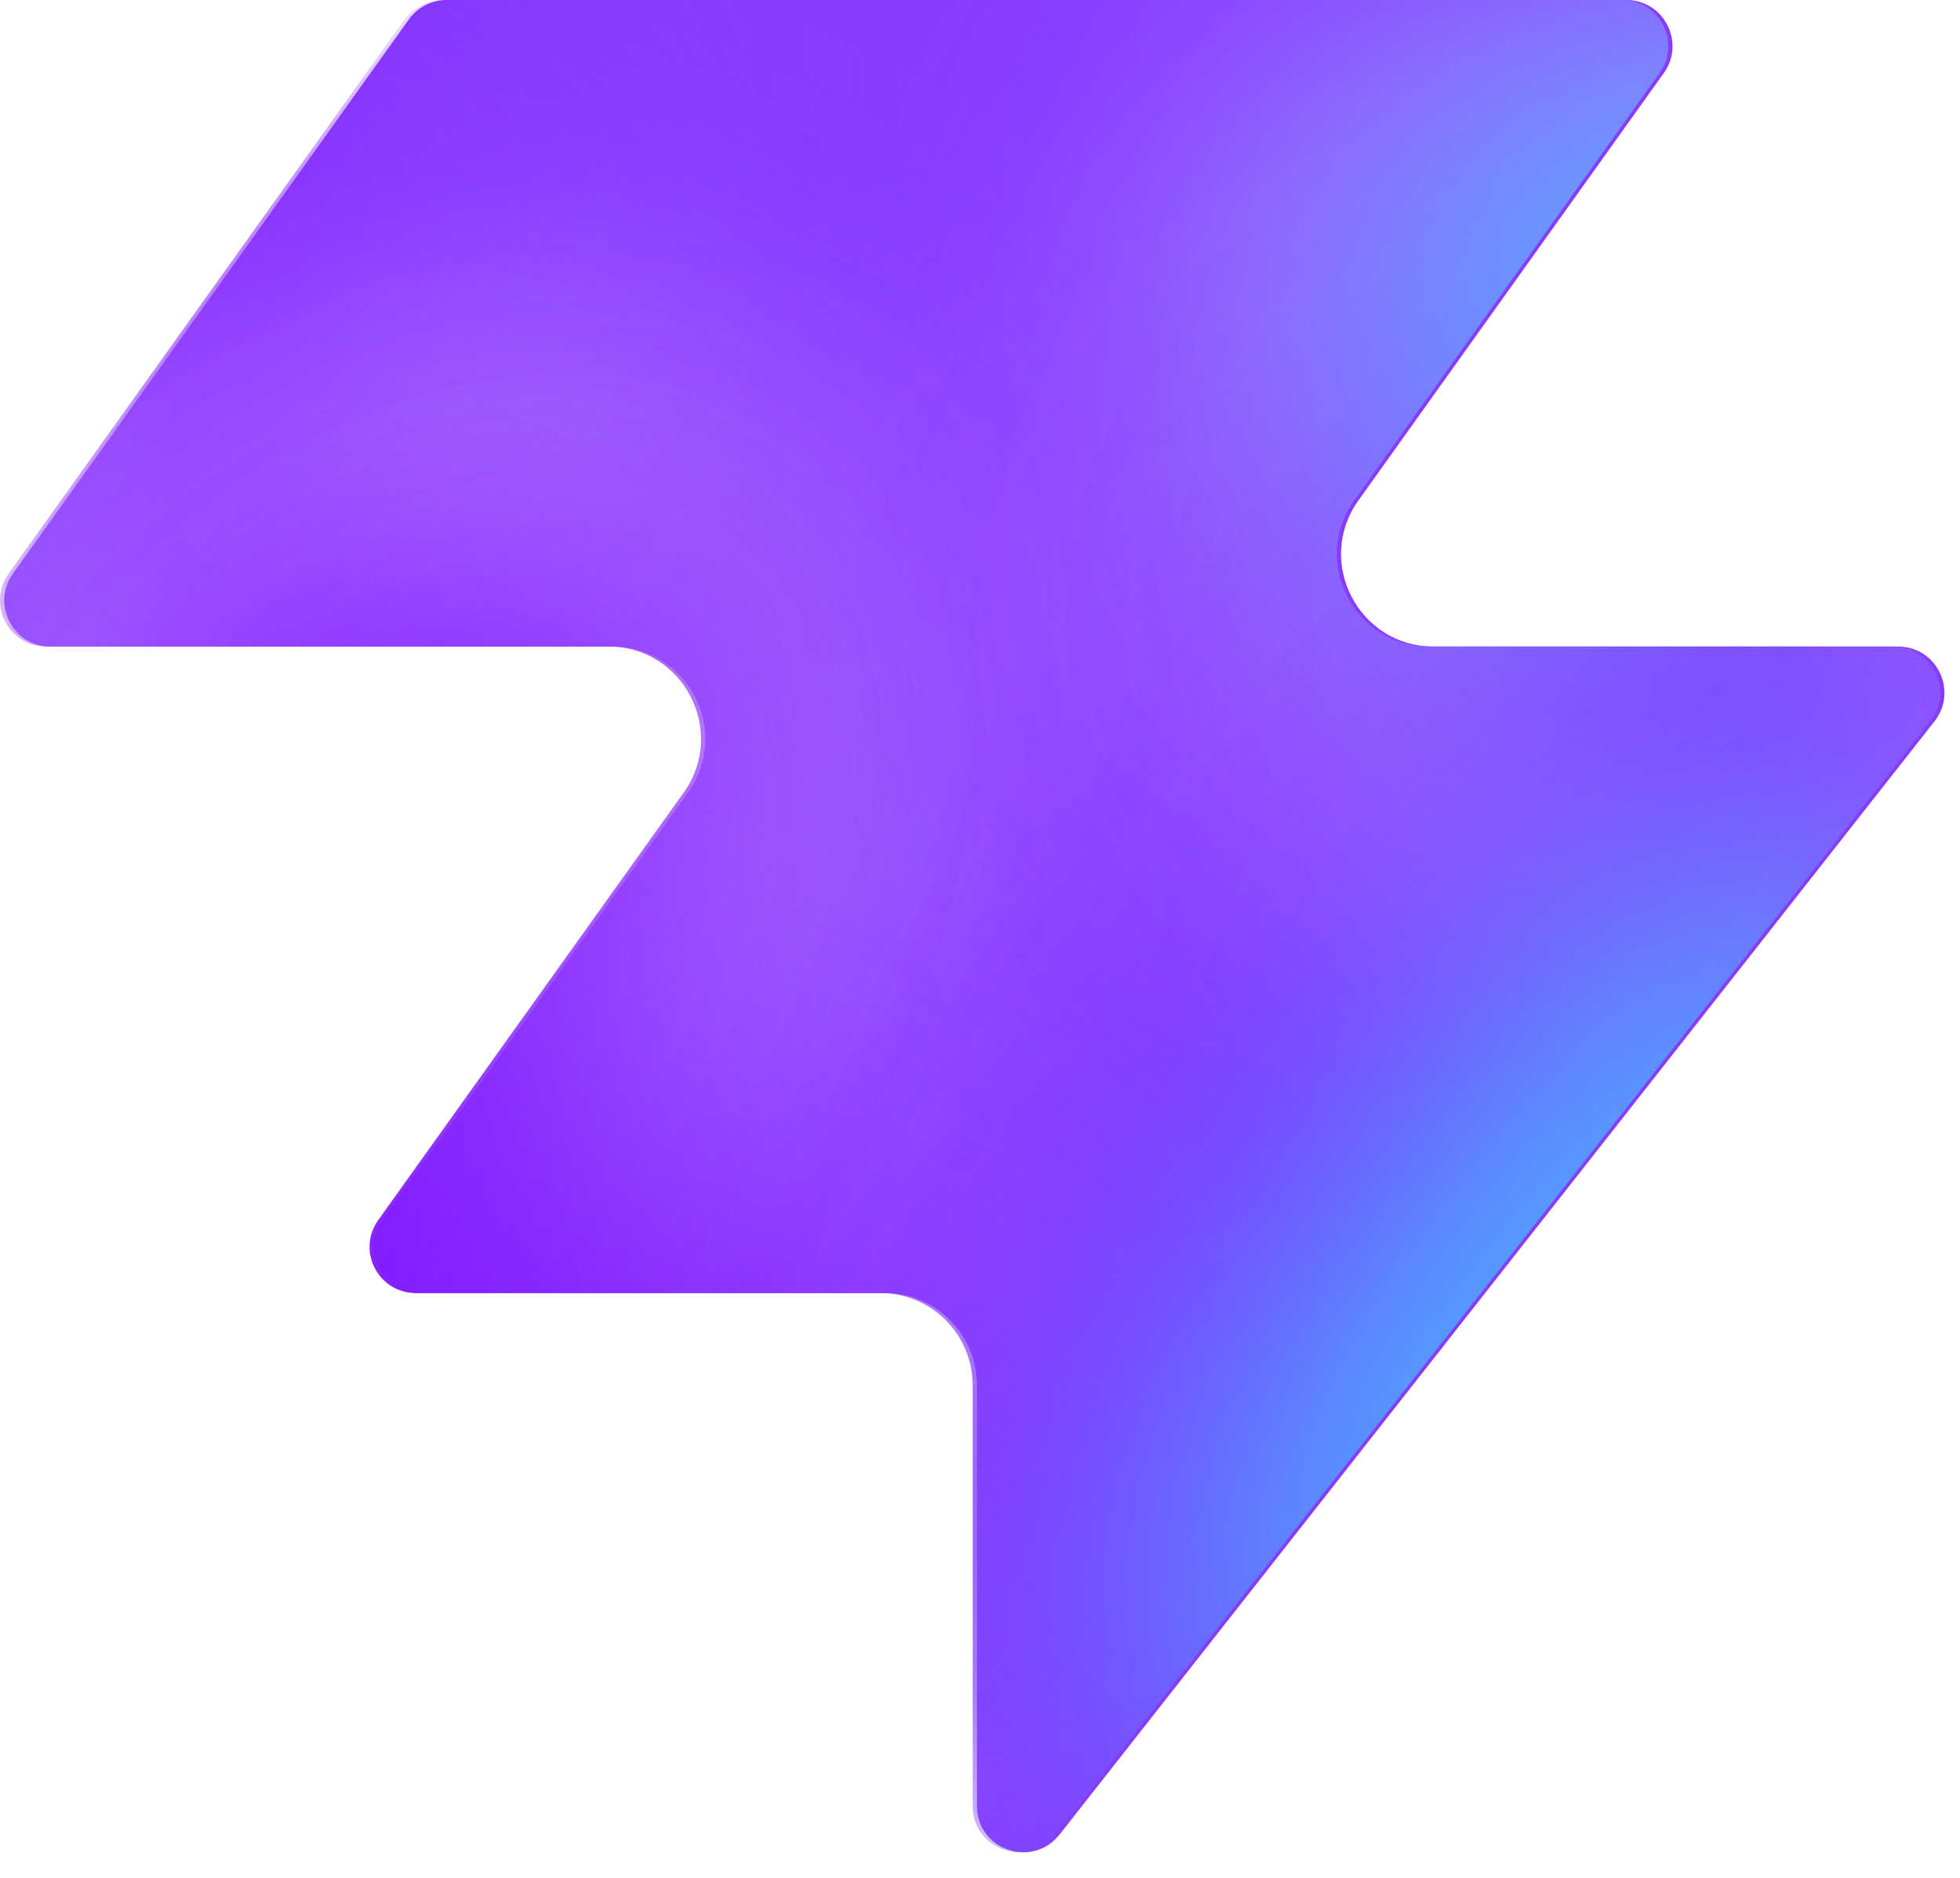
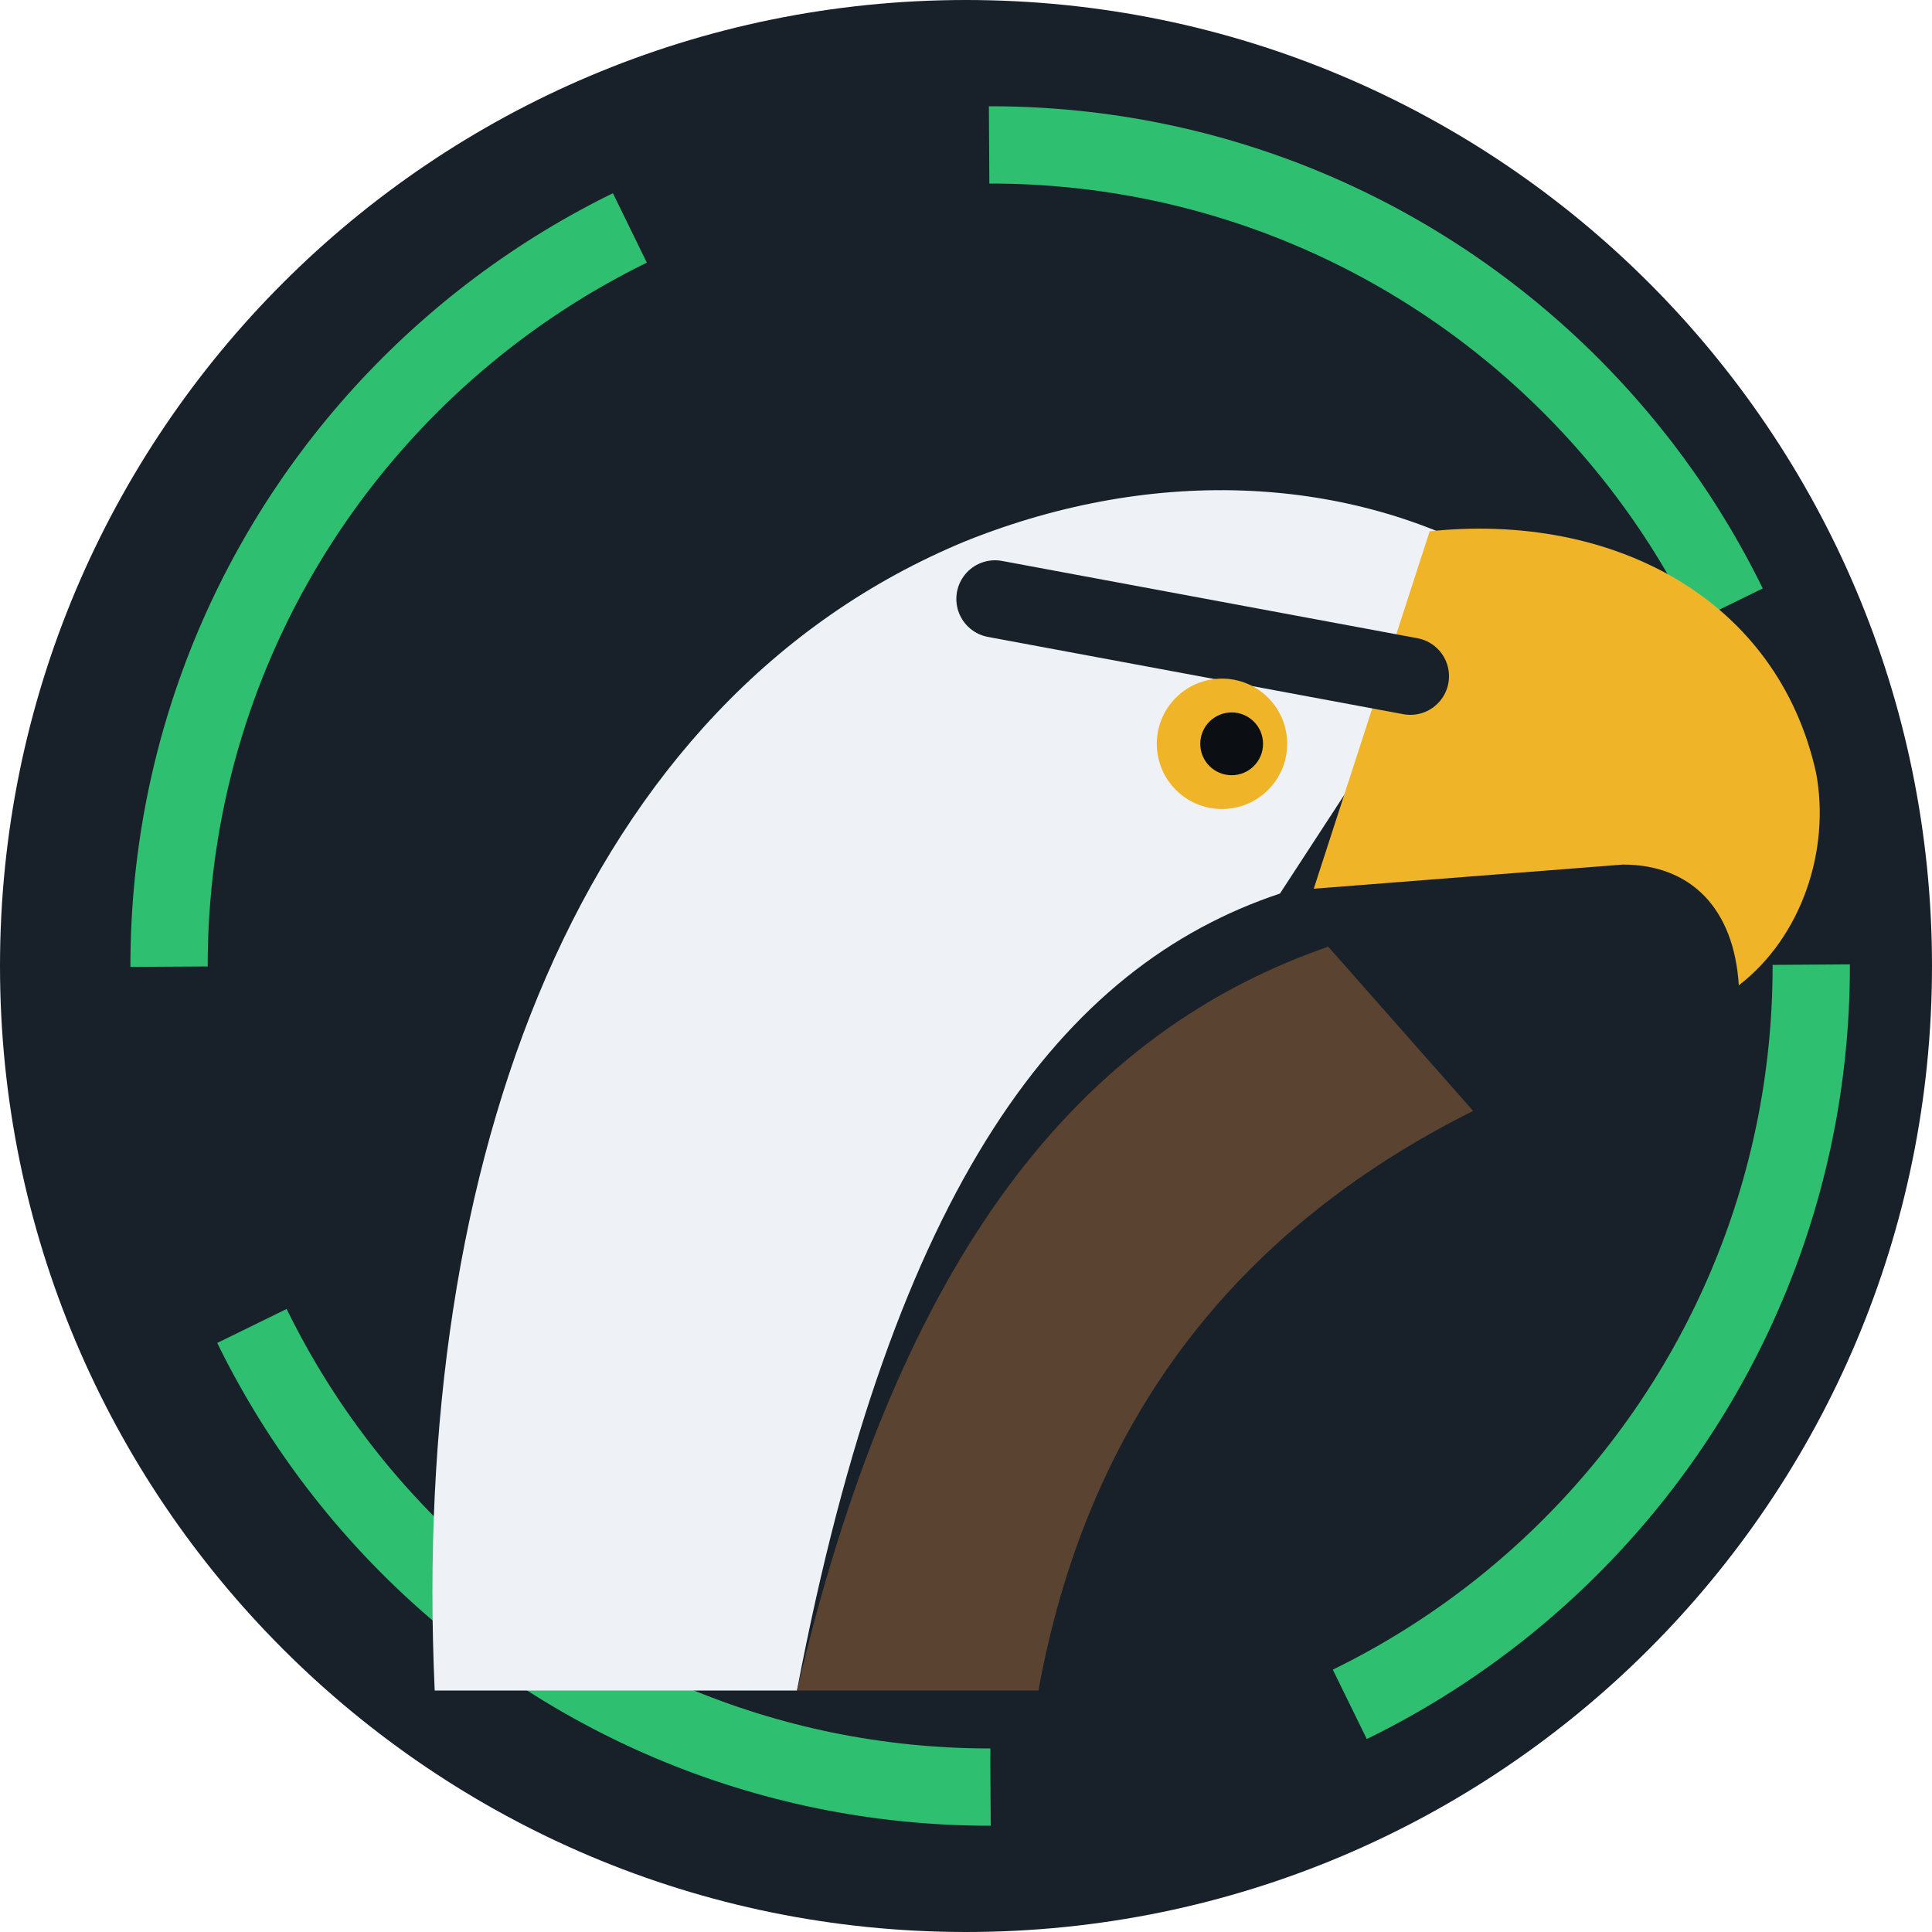
- <svg xmlns="http://www.w3.org/2000/svg" width="48" height="46" fill="none" viewBox="0 0 48 46">
-   <path fill="#863bff" d="M25.946 44.938c-.664.845-2.021.375-2.021-.698V33.937a2.26 2.26 0 0 0-2.262-2.262H10.287c-.92 0-1.456-1.04-.92-1.788l7.48-10.471c1.07-1.497 0-3.578-1.842-3.578H1.237c-.92 0-1.456-1.04-.92-1.788L10.013.474c.214-.297.556-.474.92-.474h28.894c.92 0 1.456 1.04.92 1.788l-7.48 10.471c-1.07 1.498 0 3.579 1.842 3.579h11.377c.943 0 1.473 1.088.89 1.83L25.947 44.94z" style="fill:#863bff;fill:color(display-p3 .525 .23 1);fill-opacity:1" />
-   <mask id="a" width="48" height="46" x="0" y="0" maskUnits="userSpaceOnUse" style="mask-type:alpha">
-     <path fill="#000" d="M25.842 44.938c-.664.844-2.021.375-2.021-.698V33.937a2.26 2.26 0 0 0-2.262-2.262H10.183c-.92 0-1.456-1.04-.92-1.788l7.48-10.471c1.07-1.498 0-3.579-1.842-3.579H1.133c-.92 0-1.456-1.04-.92-1.787L9.91.473c.214-.297.556-.474.92-.474h28.894c.92 0 1.456 1.04.92 1.788l-7.48 10.471c-1.07 1.498 0 3.578 1.842 3.578h11.377c.943 0 1.473 1.088.89 1.832L25.843 44.94z" style="fill:#000;fill-opacity:1" />
-   </mask>
-   <g mask="url(#a)">
-     <g filter="url(#b)">
-       <ellipse cx="5.508" cy="14.704" fill="#ede6ff" rx="5.508" ry="14.704" style="fill:#ede6ff;fill:color(display-p3 .927 .903 1);fill-opacity:1" transform="matrix(.00324 1 1 -.00324 -4.47 31.516)" />
-     </g>
-     <g filter="url(#c)">
-       <ellipse cx="10.399" cy="29.851" fill="#ede6ff" rx="10.399" ry="29.851" style="fill:#ede6ff;fill:color(display-p3 .927 .903 1);fill-opacity:1" transform="matrix(.00324 1 1 -.00324 -39.328 7.883)" />
-     </g>
-     <g filter="url(#d)">
-       <ellipse cx="5.508" cy="30.487" fill="#7e14ff" rx="5.508" ry="30.487" style="fill:#7e14ff;fill:color(display-p3 .492 .077 1);fill-opacity:1" transform="rotate(89.814 -25.913 -14.639)scale(1 -1)" />
-     </g>
-     <g filter="url(#e)">
-       <ellipse cx="5.508" cy="30.599" fill="#7e14ff" rx="5.508" ry="30.599" style="fill:#7e14ff;fill:color(display-p3 .492 .077 1);fill-opacity:1" transform="rotate(89.814 -32.644 -3.334)scale(1 -1)" />
-     </g>
-     <g filter="url(#f)">
-       <ellipse cx="5.508" cy="30.599" fill="#7e14ff" rx="5.508" ry="30.599" style="fill:#7e14ff;fill:color(display-p3 .492 .077 1);fill-opacity:1" transform="matrix(.00324 1 1 -.00324 -34.34 30.47)" />
-     </g>
-     <g filter="url(#g)">
-       <ellipse cx="14.072" cy="22.078" fill="#ede6ff" rx="14.072" ry="22.078" style="fill:#ede6ff;fill:color(display-p3 .927 .903 1);fill-opacity:1" transform="rotate(93.35 24.506 48.493)scale(-1 1)" />
-     </g>
-     <g filter="url(#h)">
-       <ellipse cx="3.47" cy="21.501" fill="#7e14ff" rx="3.47" ry="21.501" style="fill:#7e14ff;fill:color(display-p3 .492 .077 1);fill-opacity:1" transform="rotate(89.009 28.708 47.59)scale(-1 1)" />
-     </g>
-     <g filter="url(#i)">
-       <ellipse cx="3.47" cy="21.501" fill="#7e14ff" rx="3.47" ry="21.501" style="fill:#7e14ff;fill:color(display-p3 .492 .077 1);fill-opacity:1" transform="rotate(89.009 28.708 47.59)scale(-1 1)" />
-     </g>
-     <g filter="url(#j)">
-       <ellipse cx=".387" cy="8.972" fill="#7e14ff" rx="4.407" ry="29.108" style="fill:#7e14ff;fill:color(display-p3 .492 .077 1);fill-opacity:1" transform="rotate(39.51 .387 8.972)" />
-     </g>
-     <g filter="url(#k)">
-       <ellipse cx="47.523" cy="-6.092" fill="#7e14ff" rx="4.407" ry="29.108" style="fill:#7e14ff;fill:color(display-p3 .492 .077 1);fill-opacity:1" transform="rotate(37.892 47.523 -6.092)" />
-     </g>
-     <g filter="url(#l)">
-       <ellipse cx="41.412" cy="6.333" fill="#47bfff" rx="5.971" ry="9.665" style="fill:#47bfff;fill:color(display-p3 .28 .748 1);fill-opacity:1" transform="rotate(37.892 41.412 6.333)" />
-     </g>
-     <g filter="url(#m)">
-       <ellipse cx="-1.879" cy="38.332" fill="#7e14ff" rx="4.407" ry="29.108" style="fill:#7e14ff;fill:color(display-p3 .492 .077 1);fill-opacity:1" transform="rotate(37.892 -1.88 38.332)" />
-     </g>
-     <g filter="url(#n)">
-       <ellipse cx="-1.879" cy="38.332" fill="#7e14ff" rx="4.407" ry="29.108" style="fill:#7e14ff;fill:color(display-p3 .492 .077 1);fill-opacity:1" transform="rotate(37.892 -1.88 38.332)" />
-     </g>
-     <g filter="url(#o)">
-       <ellipse cx="35.651" cy="29.907" fill="#7e14ff" rx="4.407" ry="29.108" style="fill:#7e14ff;fill:color(display-p3 .492 .077 1);fill-opacity:1" transform="rotate(37.892 35.651 29.907)" />
-     </g>
-     <g filter="url(#p)">
-       <ellipse cx="38.418" cy="32.4" fill="#47bfff" rx="5.971" ry="15.297" style="fill:#47bfff;fill:color(display-p3 .28 .748 1);fill-opacity:1" transform="rotate(37.892 38.418 32.4)" />
-     </g>
-   </g>
-   <defs>
-     <filter id="b" width="60.045" height="41.654" x="-19.77" y="16.149" color-interpolation-filters="sRGB" filterUnits="userSpaceOnUse">
-       <feFlood flood-opacity="0" result="BackgroundImageFix" />
-       <feBlend in="SourceGraphic" in2="BackgroundImageFix" result="shape" />
-       <feGaussianBlur result="effect1_foregroundBlur_2002_17158" stdDeviation="7.659" />
-     </filter>
-     <filter id="c" width="90.34" height="51.437" x="-54.613" y="-7.533" color-interpolation-filters="sRGB" filterUnits="userSpaceOnUse">
-       <feFlood flood-opacity="0" result="BackgroundImageFix" />
-       <feBlend in="SourceGraphic" in2="BackgroundImageFix" result="shape" />
-       <feGaussianBlur result="effect1_foregroundBlur_2002_17158" stdDeviation="7.659" />
-     </filter>
-     <filter id="d" width="79.355" height="29.4" x="-49.64" y="2.03" color-interpolation-filters="sRGB" filterUnits="userSpaceOnUse">
-       <feFlood flood-opacity="0" result="BackgroundImageFix" />
-       <feBlend in="SourceGraphic" in2="BackgroundImageFix" result="shape" />
-       <feGaussianBlur result="effect1_foregroundBlur_2002_17158" stdDeviation="4.596" />
-     </filter>
-     <filter id="e" width="79.579" height="29.4" x="-45.045" y="20.029" color-interpolation-filters="sRGB" filterUnits="userSpaceOnUse">
-       <feFlood flood-opacity="0" result="BackgroundImageFix" />
-       <feBlend in="SourceGraphic" in2="BackgroundImageFix" result="shape" />
-       <feGaussianBlur result="effect1_foregroundBlur_2002_17158" stdDeviation="4.596" />
-     </filter>
-     <filter id="f" width="79.579" height="29.4" x="-43.513" y="21.178" color-interpolation-filters="sRGB" filterUnits="userSpaceOnUse">
-       <feFlood flood-opacity="0" result="BackgroundImageFix" />
-       <feBlend in="SourceGraphic" in2="BackgroundImageFix" result="shape" />
-       <feGaussianBlur result="effect1_foregroundBlur_2002_17158" stdDeviation="4.596" />
-     </filter>
-     <filter id="g" width="74.749" height="58.852" x="15.756" y="-17.901" color-interpolation-filters="sRGB" filterUnits="userSpaceOnUse">
-       <feFlood flood-opacity="0" result="BackgroundImageFix" />
-       <feBlend in="SourceGraphic" in2="BackgroundImageFix" result="shape" />
-       <feGaussianBlur result="effect1_foregroundBlur_2002_17158" stdDeviation="7.659" />
-     </filter>
-     <filter id="h" width="61.377" height="25.362" x="23.548" y="2.284" color-interpolation-filters="sRGB" filterUnits="userSpaceOnUse">
-       <feFlood flood-opacity="0" result="BackgroundImageFix" />
-       <feBlend in="SourceGraphic" in2="BackgroundImageFix" result="shape" />
-       <feGaussianBlur result="effect1_foregroundBlur_2002_17158" stdDeviation="4.596" />
-     </filter>
-     <filter id="i" width="61.377" height="25.362" x="23.548" y="2.284" color-interpolation-filters="sRGB" filterUnits="userSpaceOnUse">
-       <feFlood flood-opacity="0" result="BackgroundImageFix" />
-       <feBlend in="SourceGraphic" in2="BackgroundImageFix" result="shape" />
-       <feGaussianBlur result="effect1_foregroundBlur_2002_17158" stdDeviation="4.596" />
-     </filter>
-     <filter id="j" width="56.045" height="63.649" x="-27.636" y="-22.853" color-interpolation-filters="sRGB" filterUnits="userSpaceOnUse">
-       <feFlood flood-opacity="0" result="BackgroundImageFix" />
-       <feBlend in="SourceGraphic" in2="BackgroundImageFix" result="shape" />
-       <feGaussianBlur result="effect1_foregroundBlur_2002_17158" stdDeviation="4.596" />
-     </filter>
-     <filter id="k" width="54.814" height="64.646" x="20.116" y="-38.415" color-interpolation-filters="sRGB" filterUnits="userSpaceOnUse">
-       <feFlood flood-opacity="0" result="BackgroundImageFix" />
-       <feBlend in="SourceGraphic" in2="BackgroundImageFix" result="shape" />
-       <feGaussianBlur result="effect1_foregroundBlur_2002_17158" stdDeviation="4.596" />
-     </filter>
-     <filter id="l" width="33.541" height="35.313" x="24.641" y="-11.323" color-interpolation-filters="sRGB" filterUnits="userSpaceOnUse">
-       <feFlood flood-opacity="0" result="BackgroundImageFix" />
-       <feBlend in="SourceGraphic" in2="BackgroundImageFix" result="shape" />
-       <feGaussianBlur result="effect1_foregroundBlur_2002_17158" stdDeviation="4.596" />
-     </filter>
-     <filter id="m" width="54.814" height="64.646" x="-29.286" y="6.009" color-interpolation-filters="sRGB" filterUnits="userSpaceOnUse">
-       <feFlood flood-opacity="0" result="BackgroundImageFix" />
-       <feBlend in="SourceGraphic" in2="BackgroundImageFix" result="shape" />
-       <feGaussianBlur result="effect1_foregroundBlur_2002_17158" stdDeviation="4.596" />
-     </filter>
-     <filter id="n" width="54.814" height="64.646" x="-29.286" y="6.009" color-interpolation-filters="sRGB" filterUnits="userSpaceOnUse">
-       <feFlood flood-opacity="0" result="BackgroundImageFix" />
-       <feBlend in="SourceGraphic" in2="BackgroundImageFix" result="shape" />
-       <feGaussianBlur result="effect1_foregroundBlur_2002_17158" stdDeviation="4.596" />
-     </filter>
-     <filter id="o" width="54.814" height="64.646" x="8.244" y="-2.416" color-interpolation-filters="sRGB" filterUnits="userSpaceOnUse">
-       <feFlood flood-opacity="0" result="BackgroundImageFix" />
-       <feBlend in="SourceGraphic" in2="BackgroundImageFix" result="shape" />
-       <feGaussianBlur result="effect1_foregroundBlur_2002_17158" stdDeviation="4.596" />
-     </filter>
-     <filter id="p" width="39.409" height="43.623" x="18.713" y="10.588" color-interpolation-filters="sRGB" filterUnits="userSpaceOnUse">
-       <feFlood flood-opacity="0" result="BackgroundImageFix" />
-       <feBlend in="SourceGraphic" in2="BackgroundImageFix" result="shape" />
-       <feGaussianBlur result="effect1_foregroundBlur_2002_17158" stdDeviation="4.596" />
-     </filter>
-   </defs>
+ <svg xmlns="http://www.w3.org/2000/svg" width="40" height="40" viewBox="0 0 40 40">
+   <circle cx="20" cy="20" r="20" fill="#18212a" />
+   <circle cx="20.5" cy="20" r="17" fill="none" stroke="#2fbf71" stroke-width="1.6" stroke-dasharray="19 7.7" />
+   <path d="M9 35C8.5 24 12 14.5 20 11.2c4-1.6 8-1.3 11 .4l-4.5 6.9C22 20 18.5 24.5 16.5 35Z" fill="#eef2f6" />
+   <path d="M16.5 35c2-8.5 5.5-13.5 11-15.4l3 3.4c-5 2.5-8 6.5-9 12Z" fill="#5a4330" />
+   <path d="M29.6 11c3.8-.4 7.2 1.4 8 5 .3 1.6-.3 3.4-1.6 4.4-.1-1.6-1-2.5-2.4-2.5l-6.4.5Z" fill="#f0b429" />
+   <path d="M20.6 12.4 29.2 14" stroke="#18212a" stroke-width="1.6" stroke-linecap="round" />
+   <circle cx="25.3" cy="15.4" r="1.35" fill="#f0b429" />
+   <circle cx="25.5" cy="15.4" r=".65" fill="#0b0f14" />
</svg>
